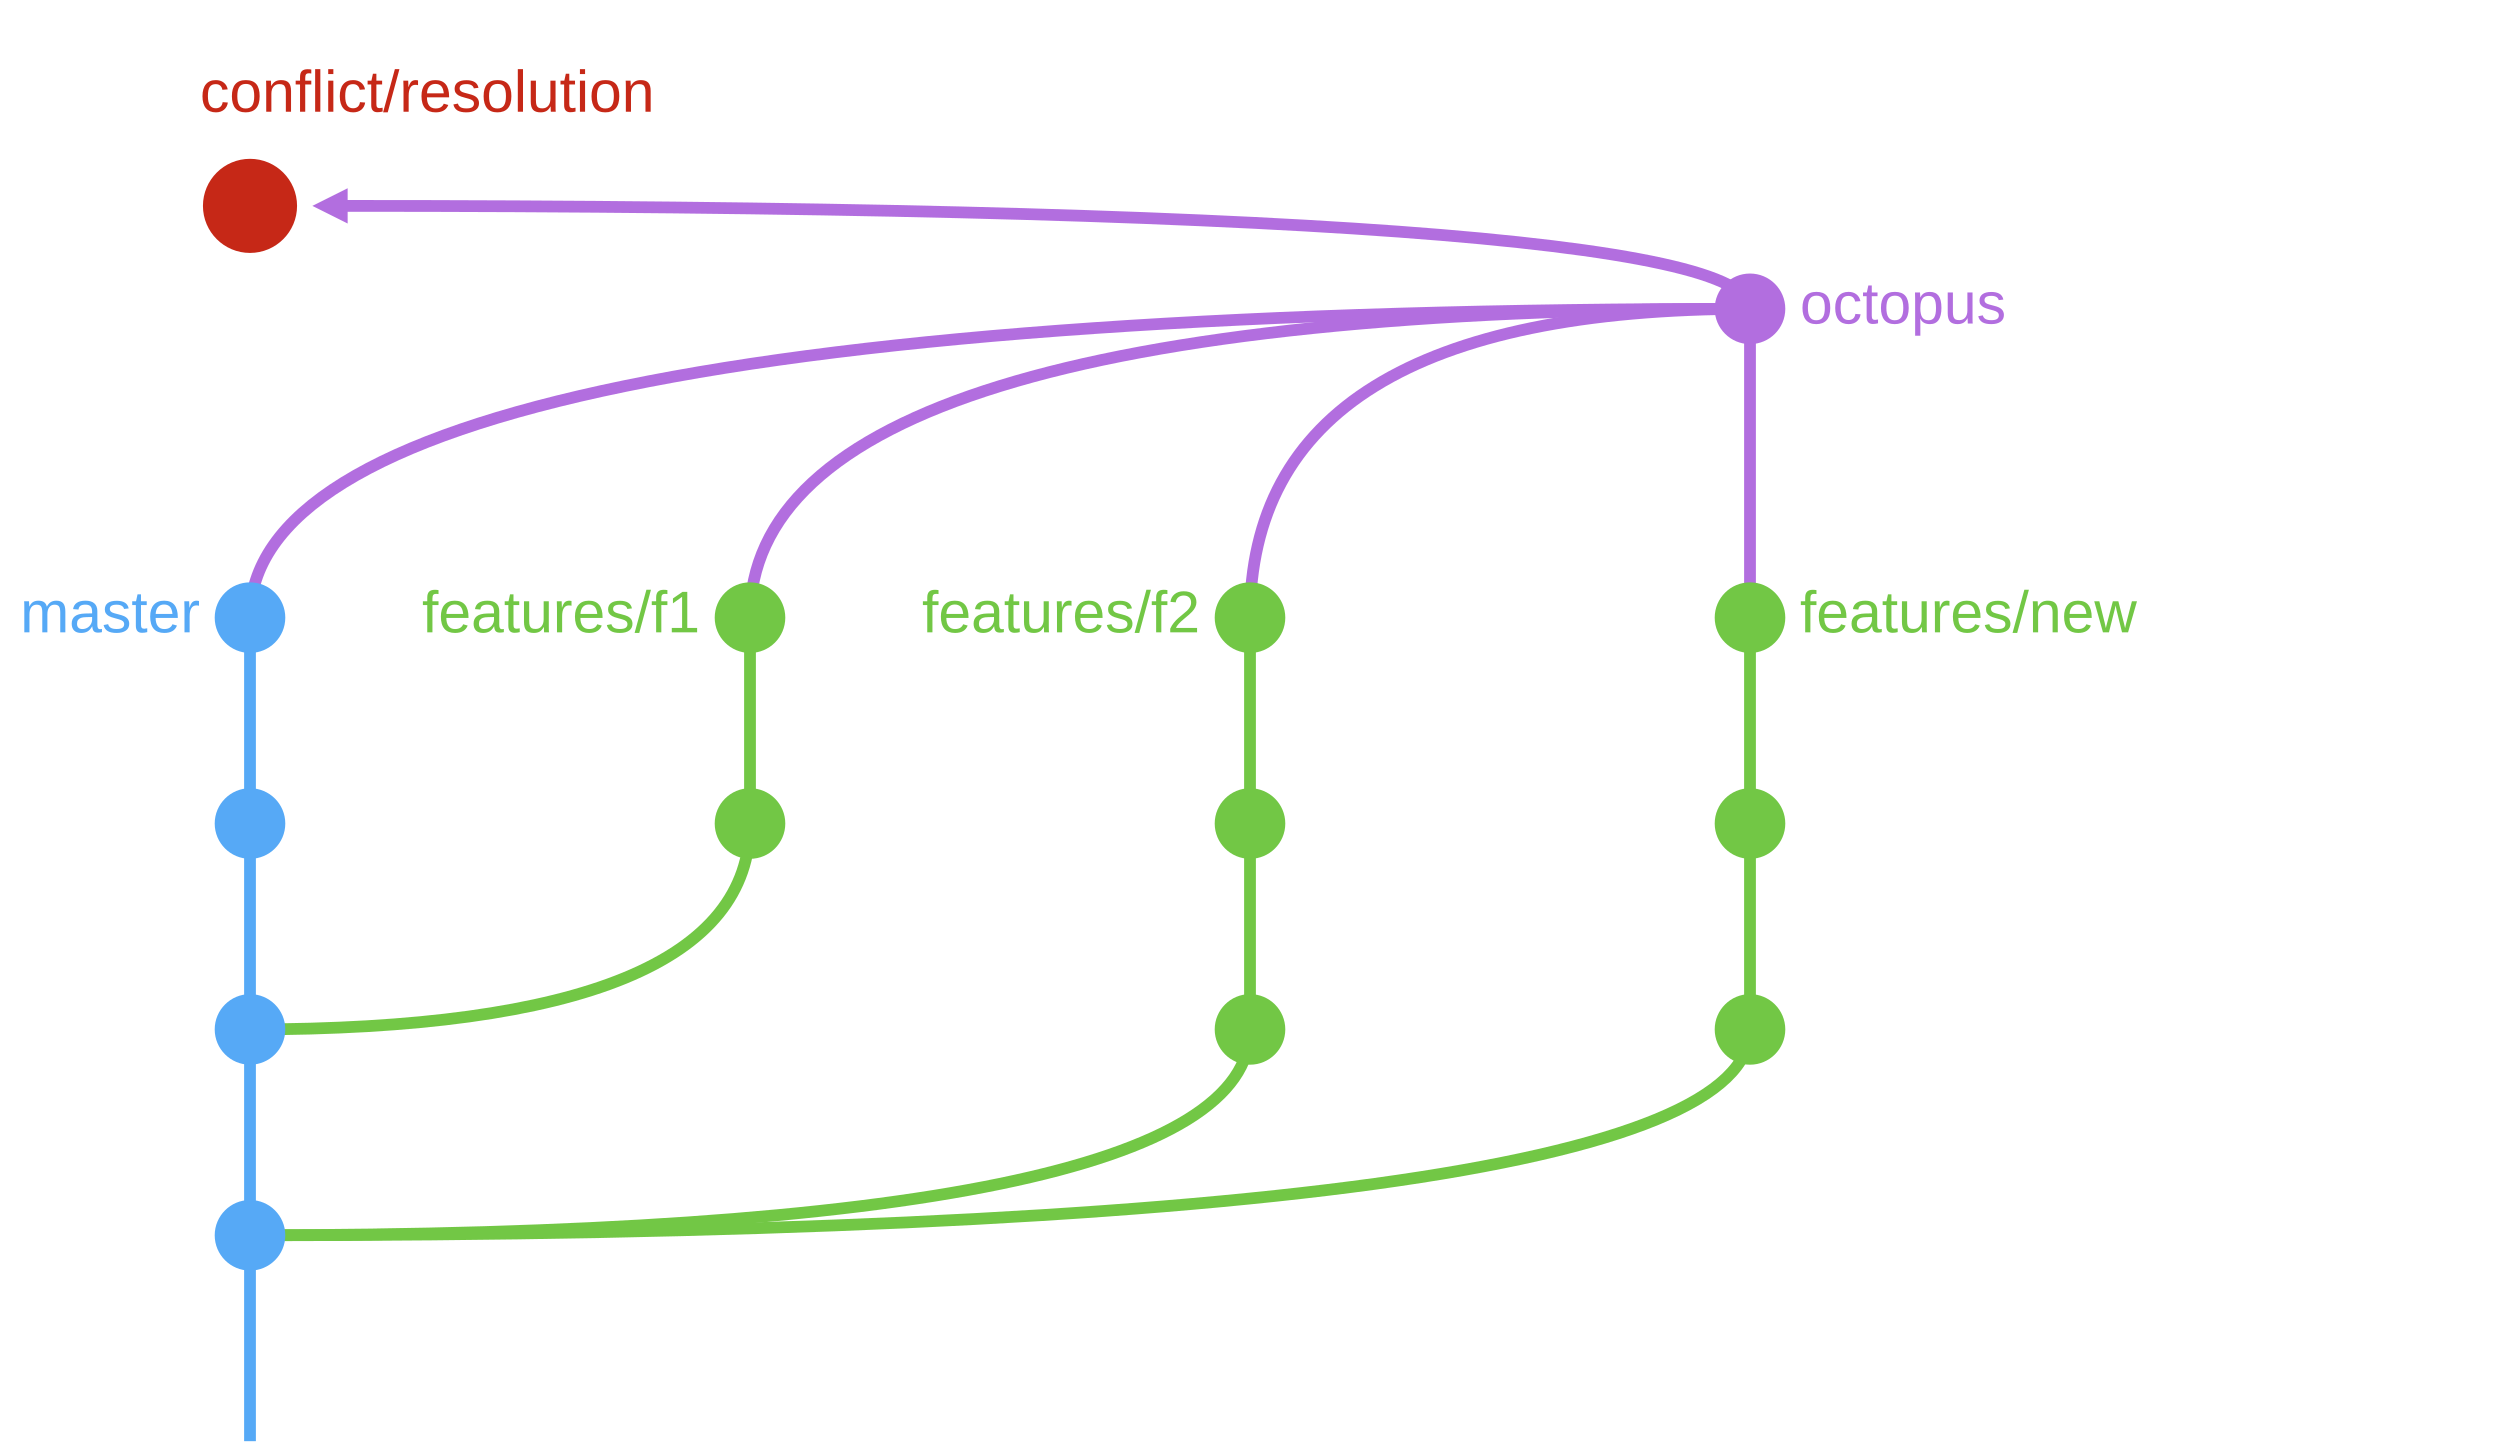
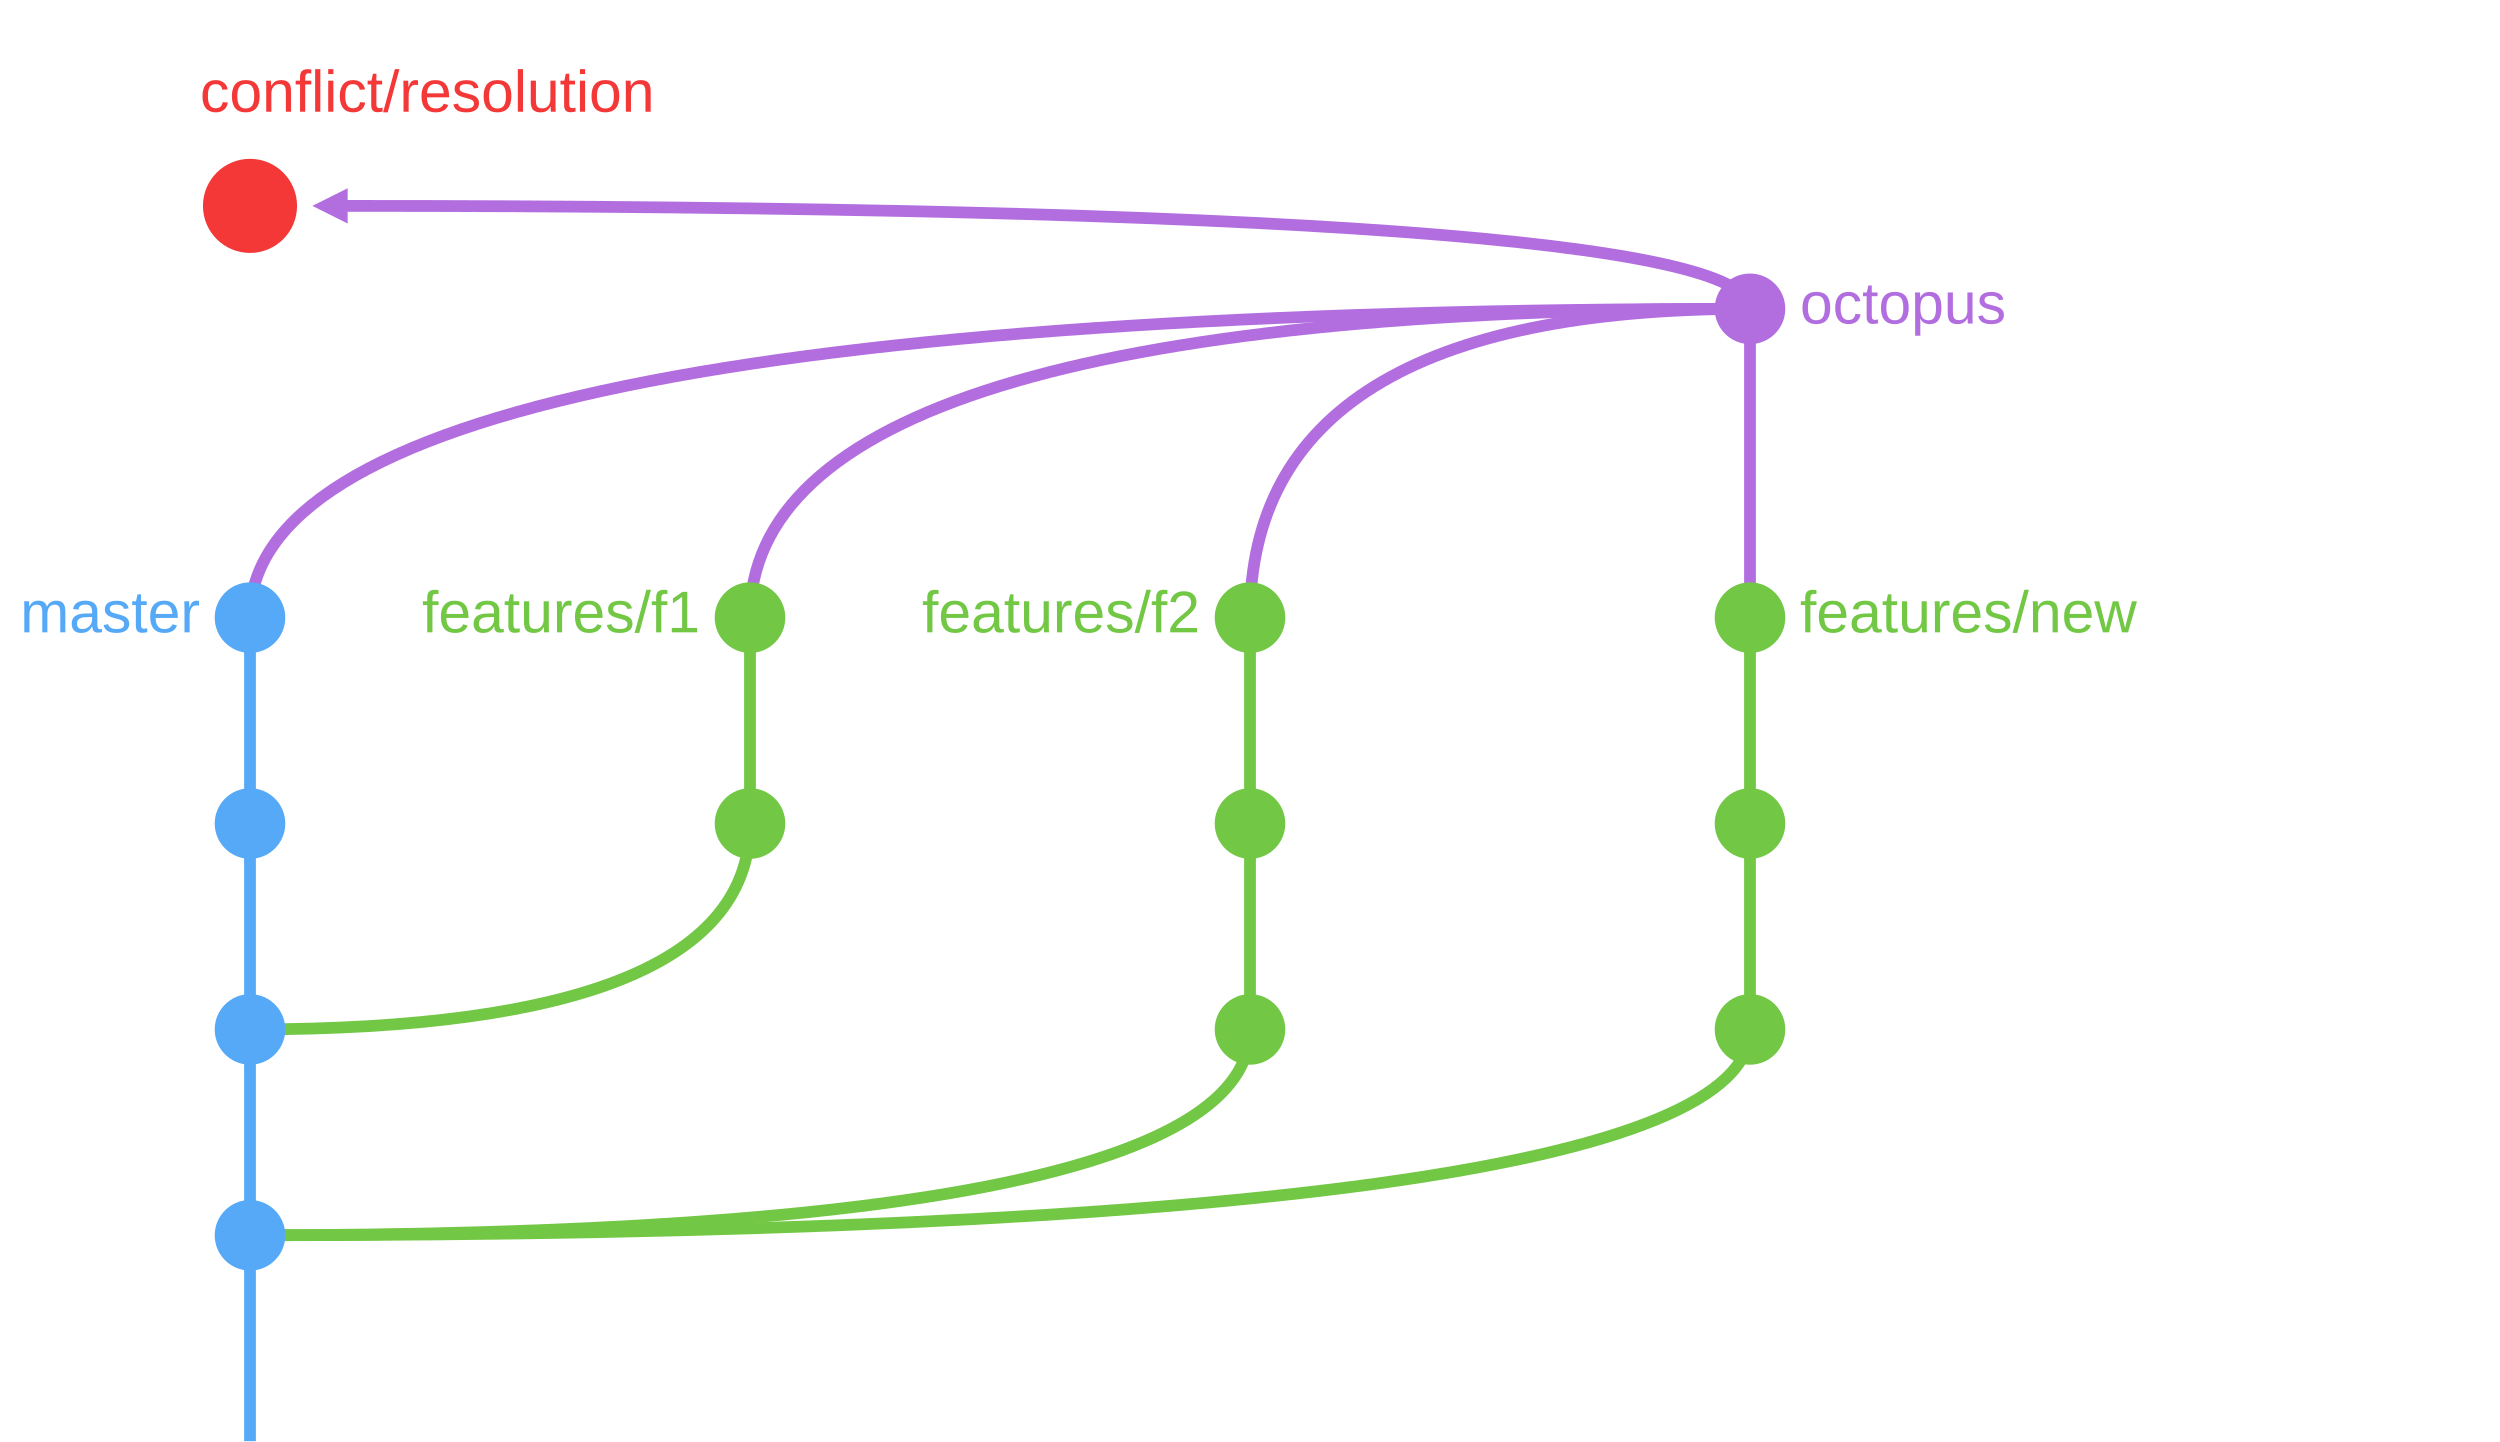
<svg xmlns="http://www.w3.org/2000/svg" version="1.1" id="Layer_1" height="490" width="850">
  <g>
-     <text x="85" y="70" dx="-17" dy="-32" font-size="20" fill="rgb(198,40,23)" font-family="Arial">conflict/resolution
+     <text x="85" y="70" dx="-17" dy="-32" font-size="20" fill="rgb(244,56,56)" font-family="Arial">conflict/resolution
    </text>
-     <circle cx="85" cy="70" r="16" fill="rgb(198,40,23)" />
+     <circle cx="85" cy="70" r="16" fill="rgb(244,56,56)" />
  </g>
  <g>
    <defs>
      <marker id="Triangle" viewBox="0 0 10 10" refX="1" refY="5" markerUnits="strokeWidth" markerWidth="4" markerHeight="3" orient="auto">
        <path d="M 0 0 L 10 5 L 0 10 z" fill="rgb(178,110,223)" />
      </marker>
    </defs>
    <path d="M 595 105 Q 595 70 117 70" stroke="rgb(178,110,223)" stroke-width="4" fill="none" marker-end="url(#Triangle)" />
  </g>
  <g>
    <path d="M 85 210 Q 85 105 595 105" stroke="rgb(178,110,223)" stroke-width="4" fill="none" />
    <path d="M 255 210 Q 255 105 595 105" stroke="rgb(178,110,223)" stroke-width="4" fill="none" />
    <path d="M 425 210 Q 425 105 595 105" stroke="rgb(178,110,223)" stroke-width="4" fill="none" />
    <line x1="595" y1="210" x2="595" y2="105" stroke="rgb(178,110,223)" stroke-width="4" />
    <circle cx="595" cy="105" r="12" fill="rgb(178,110,223)" />
    <text x="595" y="105" dx="17" dy="5" font-size="20" fill="rgb(178,110,223)" font-family="Arial" text-anchor="start">
      octopus
    </text>
  </g>
  <g>
    <g>
      <path d="M 85 420 Q 595 420 595 350" stroke="rgb(114,199,69)" stroke-width="4" fill="none" />
      <circle cx="595" cy="350" r="12" fill="rgb(114,199,69)" />
      <text x="595" y="350" dx="17" dy="5" font-size="20" fill="rgb(114,199,69)" font-family="Arial" text-anchor="start" />
    </g>
    <g>
      <line x1="595" y1="350" x2="595" y2="280" stroke="rgb(114,199,69)" stroke-width="4" />
      <circle cx="595" cy="280" r="12" fill="rgb(114,199,69)" />
      <text x="595" y="280" dx="17" dy="5" font-size="20" fill="rgb(114,199,69)" font-family="Arial" text-anchor="start" />
    </g>
    <g>
      <line x1="595" y1="280" x2="595" y2="210" stroke="rgb(114,199,69)" stroke-width="4" />
      <circle cx="595" cy="210" r="12" fill="rgb(114,199,69)" />
      <text x="595" y="210" dx="17" dy="5" font-size="20" fill="rgb(114,199,69)" font-family="Arial" text-anchor="start">features/new
      </text>
    </g>
  </g>
  <g>
    <g>
      <path d="M 85 420 Q 425 420 425 350" stroke="rgb(114,199,69)" stroke-width="4" fill="none" />
      <circle cx="425" cy="350" r="12" fill="rgb(114,199,69)" />
      <text x="425" y="350" dx="-17" dy="5" font-size="20" fill="rgb(114,199,69)" font-family="Arial" text-anchor="end" />
    </g>
    <g>
      <line x1="425" y1="350" x2="425" y2="280" stroke="rgb(114,199,69)" stroke-width="4" />
      <circle cx="425" cy="280" r="12" fill="rgb(114,199,69)" />
      <text x="425" y="280" dx="-17" dy="5" font-size="20" fill="rgb(114,199,69)" font-family="Arial" text-anchor="end" />
    </g>
    <g>
      <line x1="425" y1="280" x2="425" y2="210" stroke="rgb(114,199,69)" stroke-width="4" />
      <circle cx="425" cy="210" r="12" fill="rgb(114,199,69)" />
      <text x="425" y="210" dx="-17" dy="5" font-size="20" fill="rgb(114,199,69)" font-family="Arial" text-anchor="end">
        features/f2
      </text>
    </g>
  </g>
  <g>
    <g>
      <path d="M 85 350 Q 255 350 255 280" stroke="rgb(114,199,69)" stroke-width="4" fill="none" />
      <circle cx="255" cy="280" r="12" fill="rgb(114,199,69)" />
      <text x="255" y="280" dx="-17" dy="5" font-size="20" fill="rgb(114,199,69)" font-family="Arial" text-anchor="end" />
    </g>
    <g>
      <line x1="255" y1="280" x2="255" y2="210" stroke="rgb(114,199,69)" stroke-width="4" />
      <circle cx="255" cy="210" r="12" fill="rgb(114,199,69)" />
      <text x="255" y="210" dx="-17" dy="5" font-size="20" fill="rgb(114,199,69)" font-family="Arial" text-anchor="end">
        features/f1
      </text>
    </g>
  </g>
  <g>
    <g>
      <line x1="85" y1="490" x2="85" y2="420" stroke="rgb(86,169,246)" stroke-width="4" />
      <circle cx="85" cy="420" r="12" fill="rgb(86,169,246)" />
      <text x="85" y="420" dx="-17" dy="5" font-size="20" fill="rgb(86,169,246)" font-family="Arial" text-anchor="end" />
    </g>
    <g>
      <line x1="85" y1="420" x2="85" y2="350" stroke="rgb(86,169,246)" stroke-width="4" />
      <circle cx="85" cy="350" r="12" fill="rgb(86,169,246)" />
      <text x="85" y="350" dx="-17" dy="5" font-size="20" fill="rgb(86,169,246)" font-family="Arial" text-anchor="end" />
    </g>
    <g>
      <line x1="85" y1="350" x2="85" y2="280" stroke="rgb(86,169,246)" stroke-width="4" />
      <circle cx="85" cy="280" r="12" fill="rgb(86,169,246)" />
      <text x="85" y="280" dx="-17" dy="5" font-size="20" fill="rgb(86,169,246)" font-family="Arial" text-anchor="end" />
    </g>
    <g>
      <line x1="85" y1="280" x2="85" y2="210" stroke="rgb(86,169,246)" stroke-width="4" />
      <circle cx="85" cy="210" r="12" fill="rgb(86,169,246)" />
      <text x="85" y="210" dx="-17" dy="5" font-size="20" fill="rgb(86,169,246)" font-family="Arial" text-anchor="end">
        master
      </text>
    </g>
  </g>
  Sorry, your browser does not support inline SVG.`
</svg>
